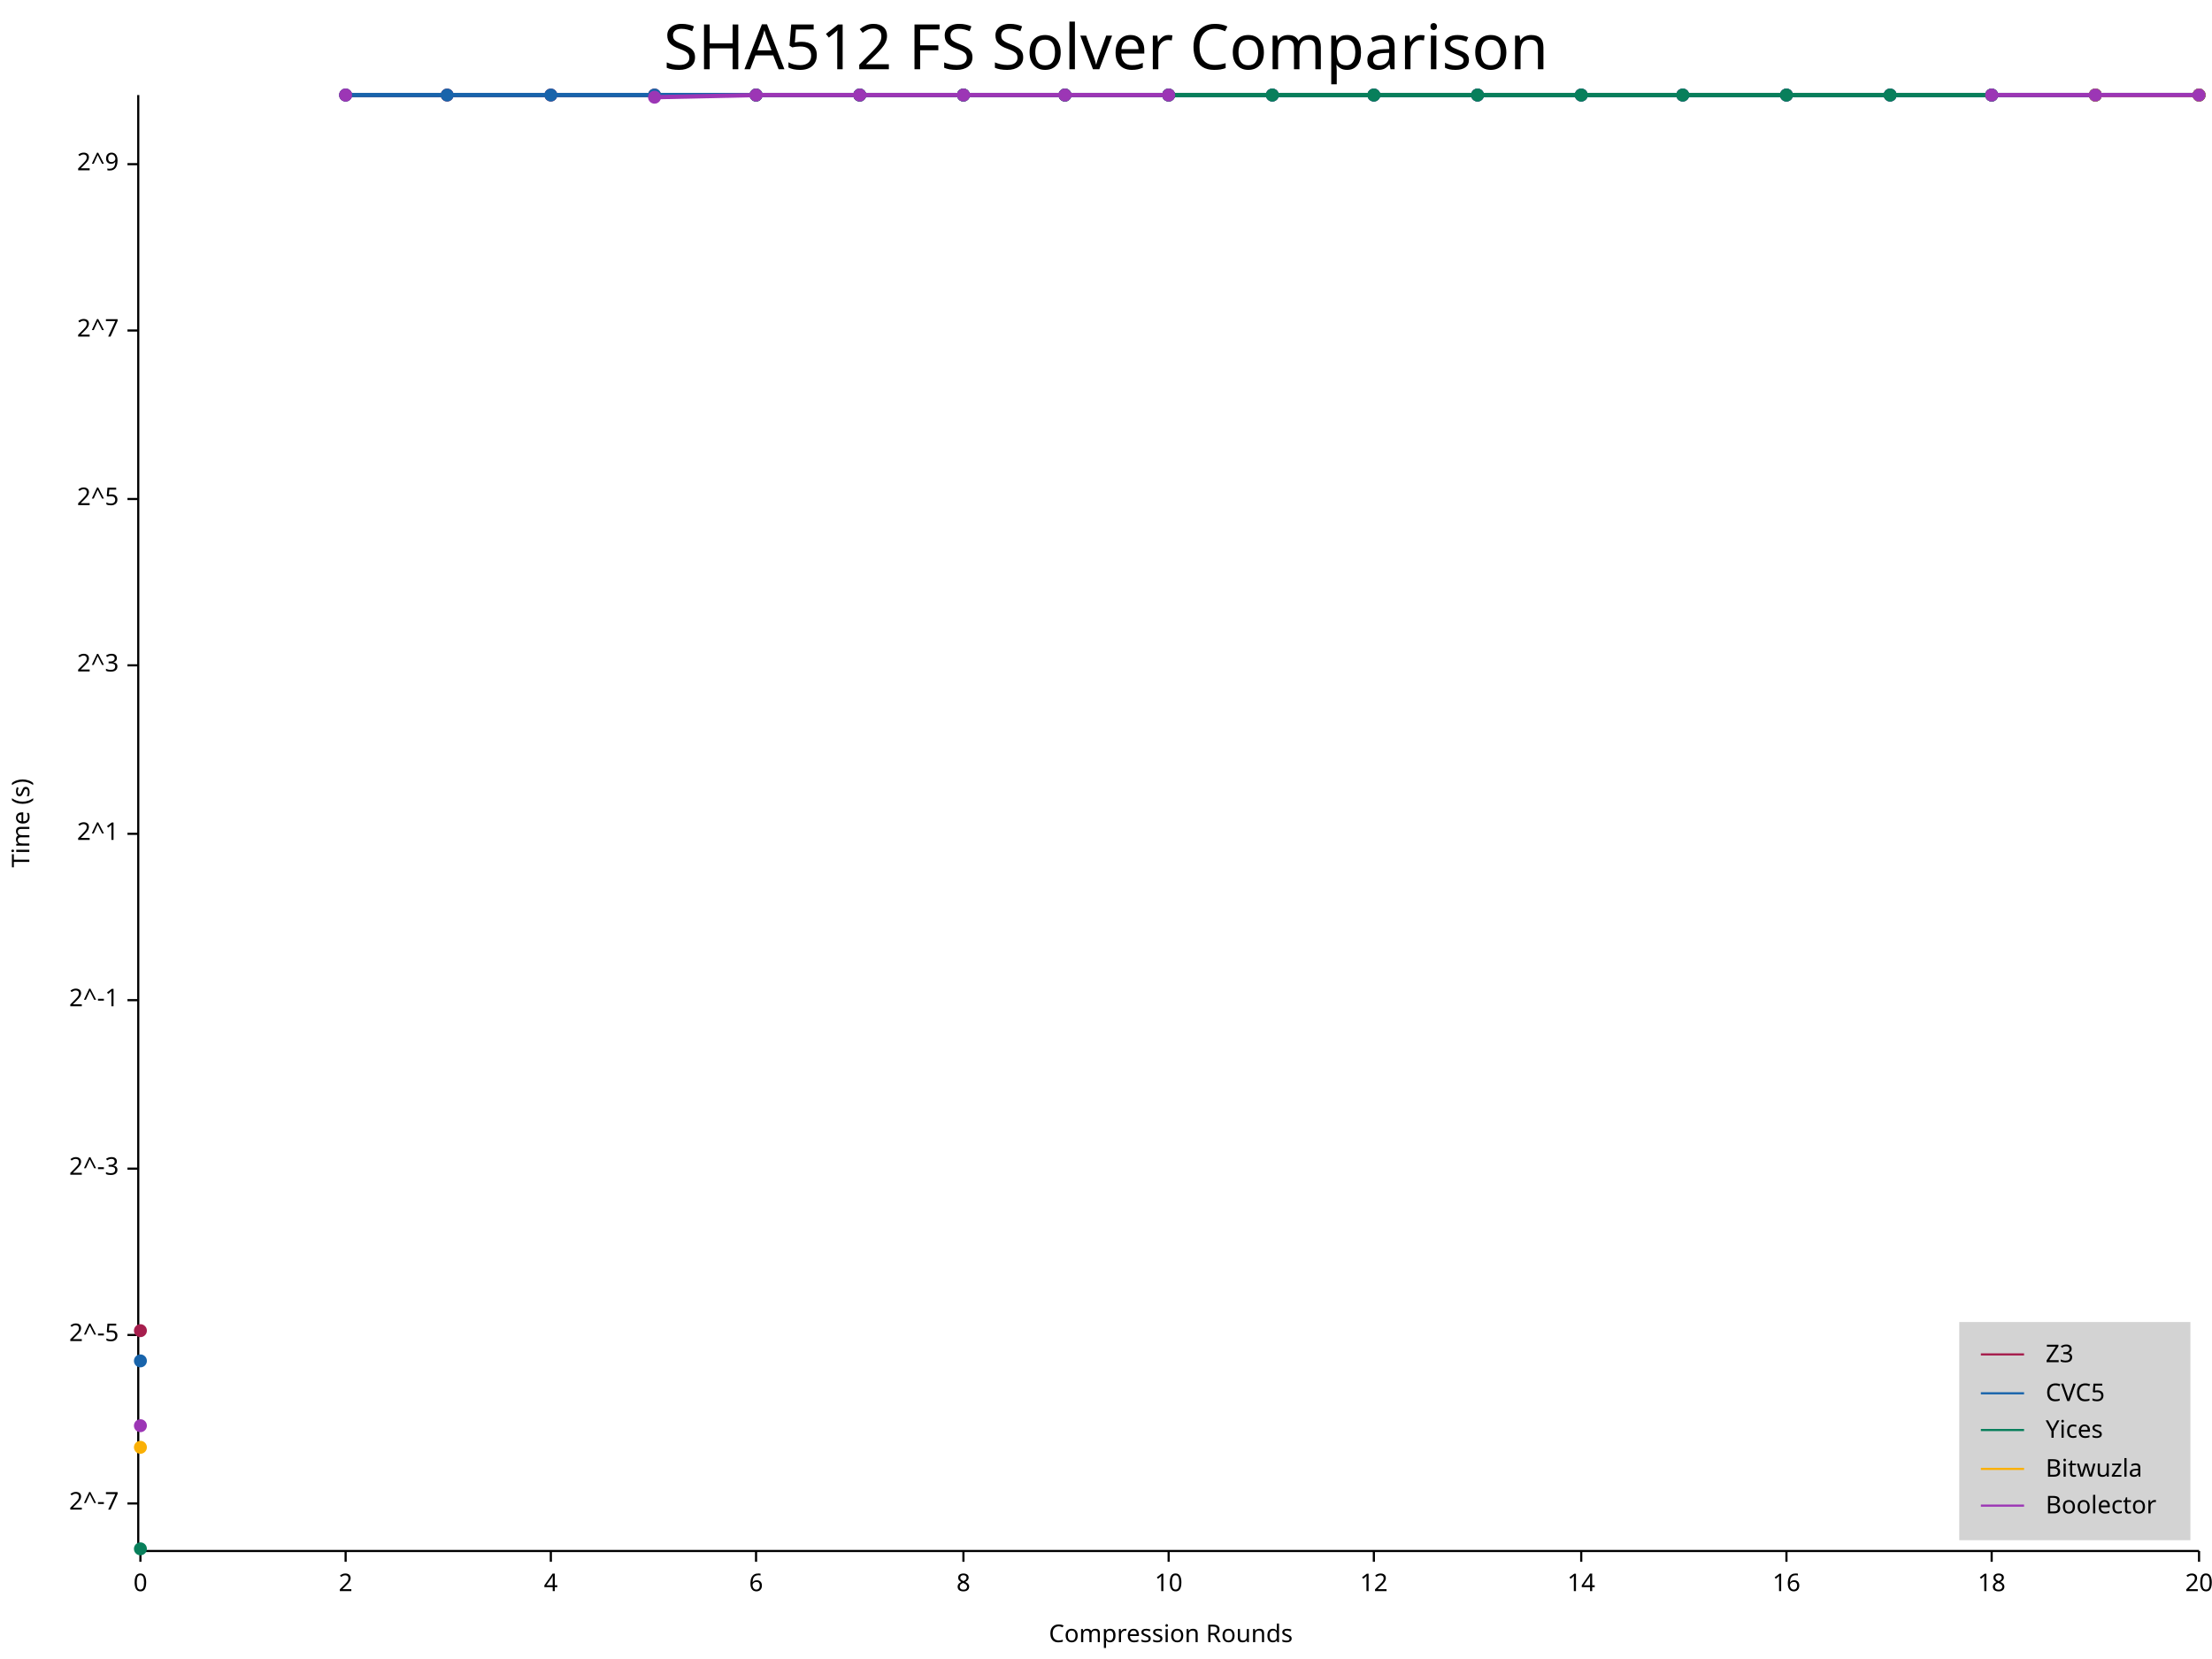
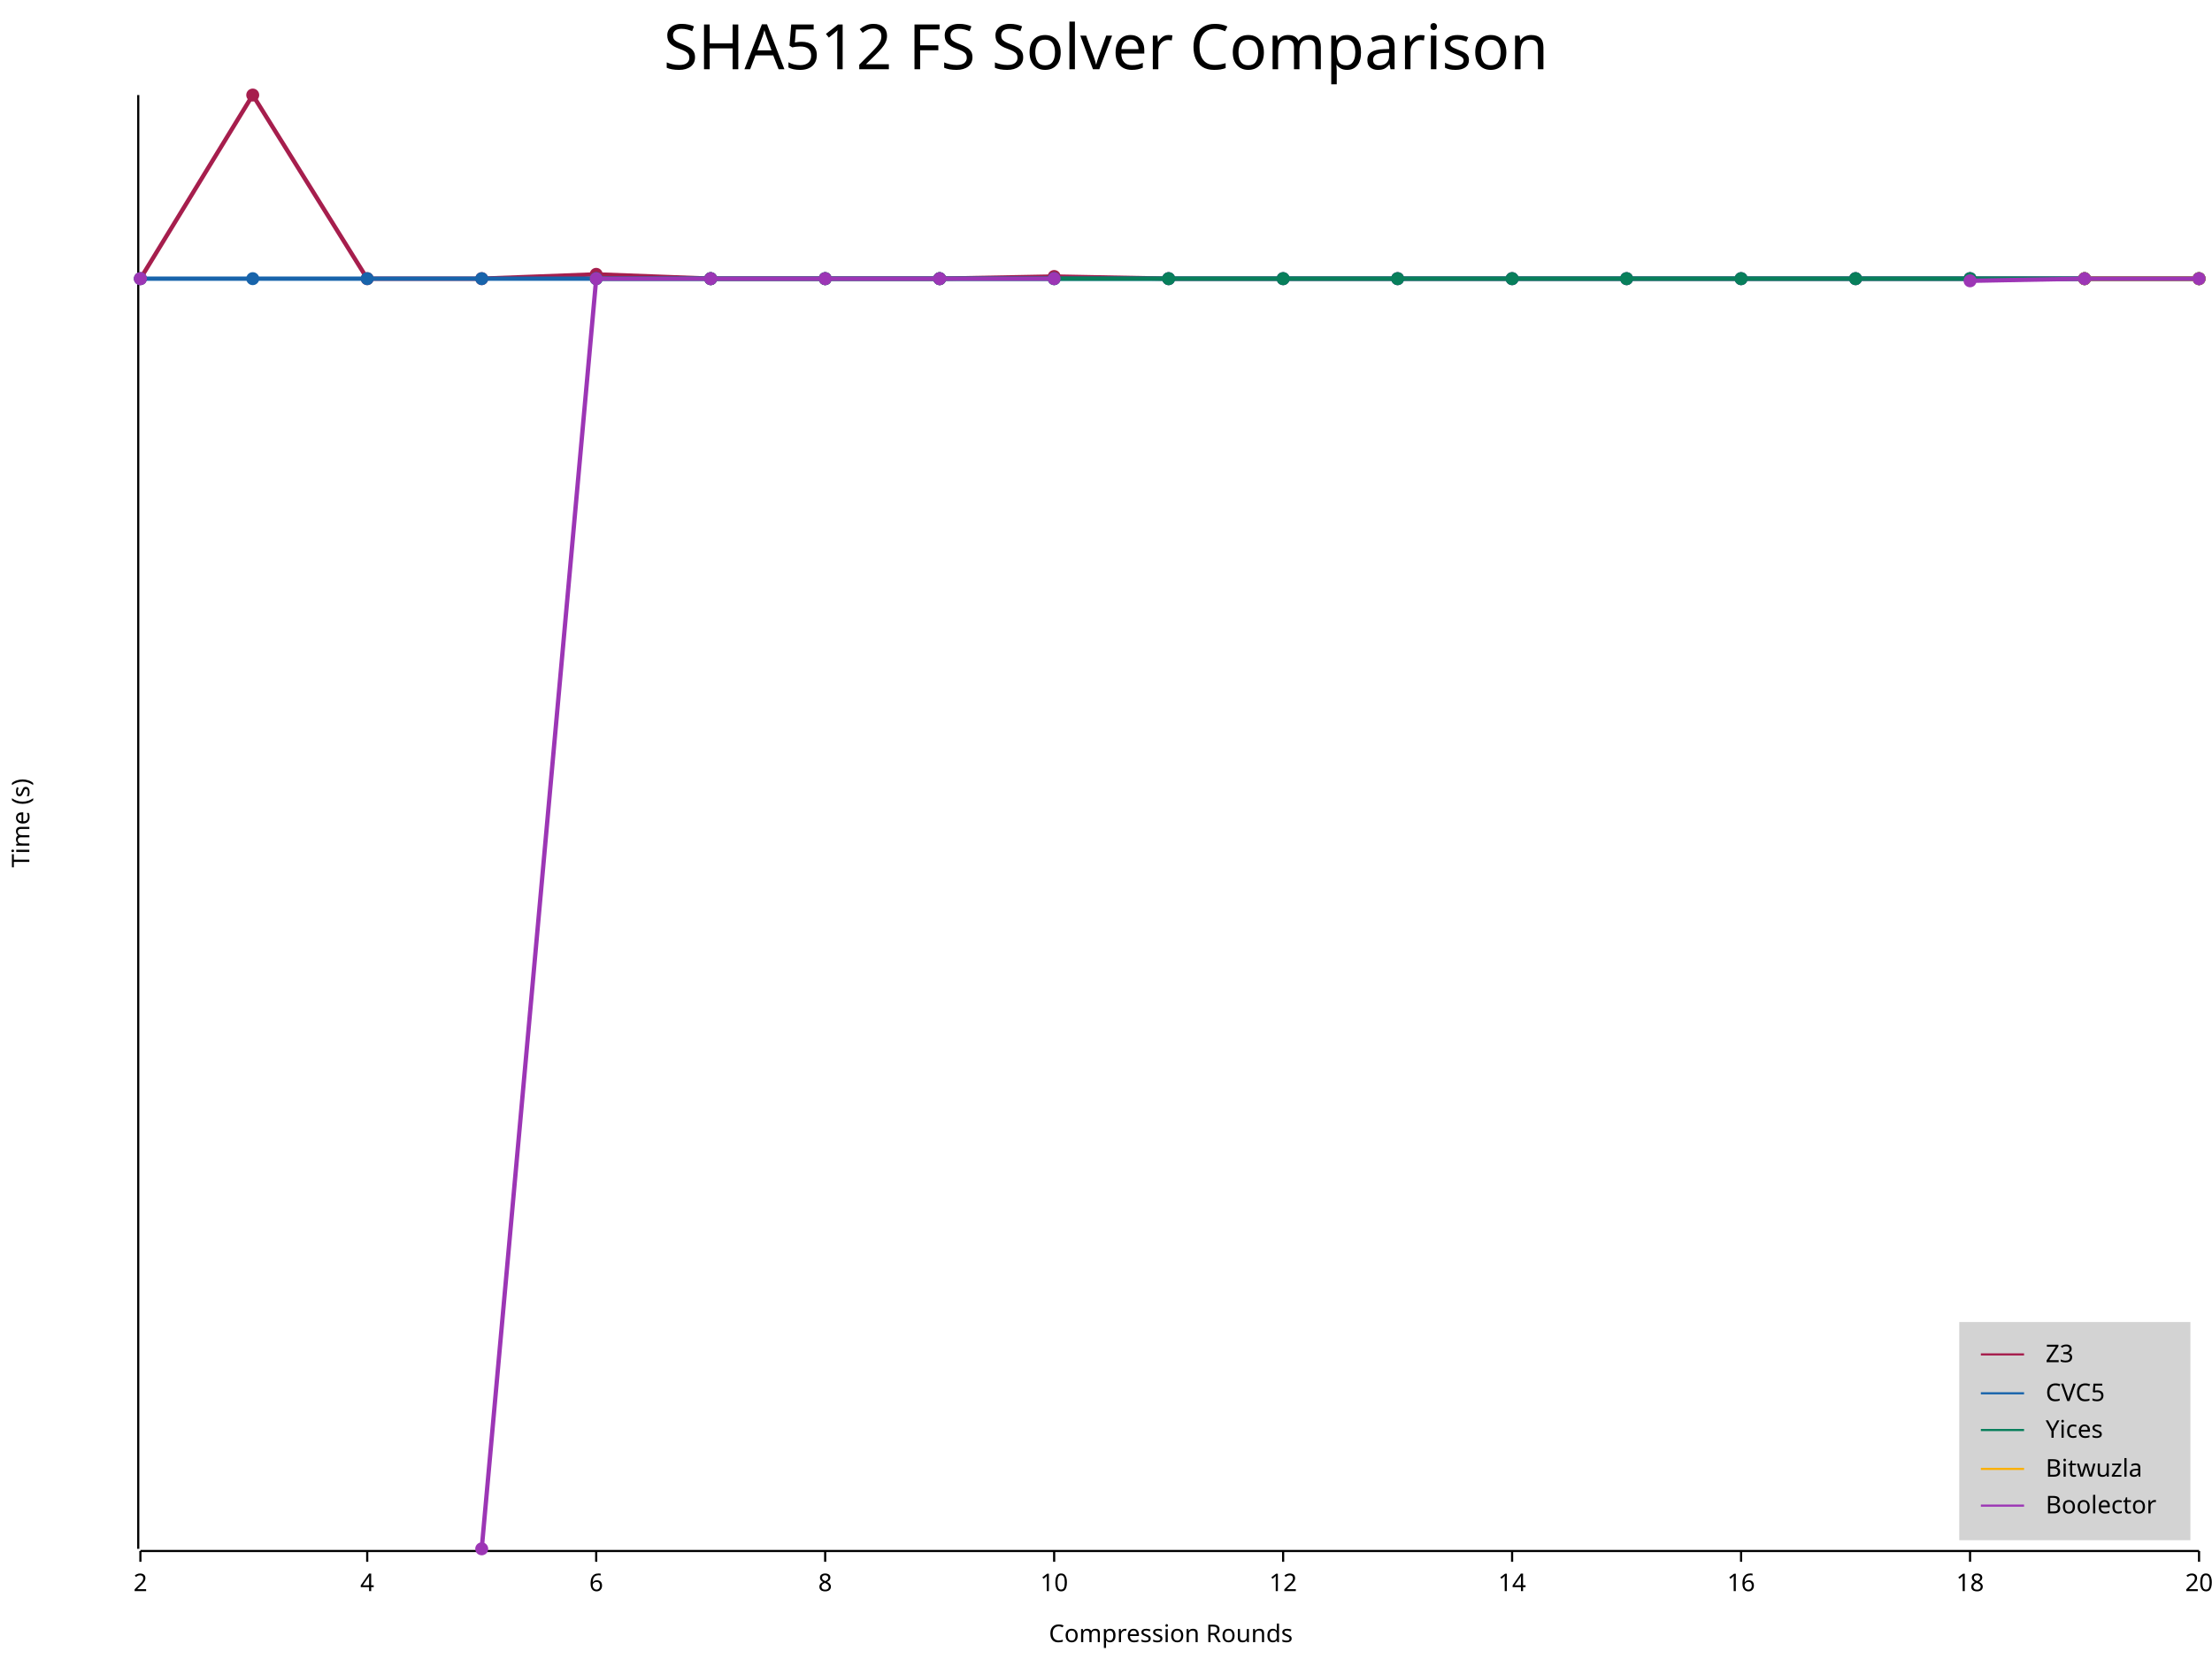
<svg xmlns="http://www.w3.org/2000/svg" width="1024" height="768" viewBox="0 0 1024 768">
  <rect x="0" y="0" width="1024" height="768" opacity="1" fill="#FFFFFF" stroke="none" />
  <text x="512" y="10" dy="0.76em" text-anchor="middle" font-family="noto sans" font-size="29.032" opacity="1" fill="#000000">
SHA512 FS Solver Comparison
</text>
  <text x="542" y="763" dy="-0.5ex" text-anchor="middle" font-family="noto sans" font-size="11.29" opacity="1" fill="#000000">
Compression Rounds
</text>
  <polyline fill="none" opacity="1" stroke="#000000" stroke-width="1" points="65,718 1018,718 " />
  <text x="65" y="728" dy="0.76em" text-anchor="middle" font-family="noto sans" font-size="11.29" opacity="1" fill="#000000">
- 0
+ 2
</text>
  <polyline fill="none" opacity="1" stroke="#000000" stroke-width="1" points="65,718 65,723 " />
-   <text x="160" y="728" dy="0.76em" text-anchor="middle" font-family="noto sans" font-size="11.29" opacity="1" fill="#000000">
- 2
- </text>
-   <polyline fill="none" opacity="1" stroke="#000000" stroke-width="1" points="160,718 160,723 " />
-   <text x="255" y="728" dy="0.76em" text-anchor="middle" font-family="noto sans" font-size="11.29" opacity="1" fill="#000000">
+   <text x="170" y="728" dy="0.76em" text-anchor="middle" font-family="noto sans" font-size="11.29" opacity="1" fill="#000000">
4
</text>
-   <polyline fill="none" opacity="1" stroke="#000000" stroke-width="1" points="255,718 255,723 " />
-   <text x="350" y="728" dy="0.76em" text-anchor="middle" font-family="noto sans" font-size="11.29" opacity="1" fill="#000000">
+   <polyline fill="none" opacity="1" stroke="#000000" stroke-width="1" points="170,718 170,723 " />
+   <text x="276" y="728" dy="0.76em" text-anchor="middle" font-family="noto sans" font-size="11.29" opacity="1" fill="#000000">
6
</text>
-   <polyline fill="none" opacity="1" stroke="#000000" stroke-width="1" points="350,718 350,723 " />
-   <text x="446" y="728" dy="0.76em" text-anchor="middle" font-family="noto sans" font-size="11.29" opacity="1" fill="#000000">
+   <polyline fill="none" opacity="1" stroke="#000000" stroke-width="1" points="276,718 276,723 " />
+   <text x="382" y="728" dy="0.76em" text-anchor="middle" font-family="noto sans" font-size="11.29" opacity="1" fill="#000000">
8
</text>
-   <polyline fill="none" opacity="1" stroke="#000000" stroke-width="1" points="446,718 446,723 " />
-   <text x="541" y="728" dy="0.76em" text-anchor="middle" font-family="noto sans" font-size="11.29" opacity="1" fill="#000000">
+   <polyline fill="none" opacity="1" stroke="#000000" stroke-width="1" points="382,718 382,723 " />
+   <text x="488" y="728" dy="0.76em" text-anchor="middle" font-family="noto sans" font-size="11.29" opacity="1" fill="#000000">
10
</text>
-   <polyline fill="none" opacity="1" stroke="#000000" stroke-width="1" points="541,718 541,723 " />
-   <text x="636" y="728" dy="0.76em" text-anchor="middle" font-family="noto sans" font-size="11.29" opacity="1" fill="#000000">
+   <polyline fill="none" opacity="1" stroke="#000000" stroke-width="1" points="488,718 488,723 " />
+   <text x="594" y="728" dy="0.76em" text-anchor="middle" font-family="noto sans" font-size="11.29" opacity="1" fill="#000000">
12
</text>
-   <polyline fill="none" opacity="1" stroke="#000000" stroke-width="1" points="636,718 636,723 " />
-   <text x="732" y="728" dy="0.76em" text-anchor="middle" font-family="noto sans" font-size="11.29" opacity="1" fill="#000000">
+   <polyline fill="none" opacity="1" stroke="#000000" stroke-width="1" points="594,718 594,723 " />
+   <text x="700" y="728" dy="0.76em" text-anchor="middle" font-family="noto sans" font-size="11.29" opacity="1" fill="#000000">
14
</text>
-   <polyline fill="none" opacity="1" stroke="#000000" stroke-width="1" points="732,718 732,723 " />
-   <text x="827" y="728" dy="0.76em" text-anchor="middle" font-family="noto sans" font-size="11.29" opacity="1" fill="#000000">
+   <polyline fill="none" opacity="1" stroke="#000000" stroke-width="1" points="700,718 700,723 " />
+   <text x="806" y="728" dy="0.76em" text-anchor="middle" font-family="noto sans" font-size="11.29" opacity="1" fill="#000000">
16
</text>
-   <polyline fill="none" opacity="1" stroke="#000000" stroke-width="1" points="827,718 827,723 " />
-   <text x="922" y="728" dy="0.76em" text-anchor="middle" font-family="noto sans" font-size="11.29" opacity="1" fill="#000000">
+   <polyline fill="none" opacity="1" stroke="#000000" stroke-width="1" points="806,718 806,723 " />
+   <text x="912" y="728" dy="0.76em" text-anchor="middle" font-family="noto sans" font-size="11.29" opacity="1" fill="#000000">
18
</text>
-   <polyline fill="none" opacity="1" stroke="#000000" stroke-width="1" points="922,718 922,723 " />
+   <polyline fill="none" opacity="1" stroke="#000000" stroke-width="1" points="912,718 912,723 " />
  <text x="1018" y="728" dy="0.76em" text-anchor="middle" font-family="noto sans" font-size="11.29" opacity="1" fill="#000000">
20
</text>
  <polyline fill="none" opacity="1" stroke="#000000" stroke-width="1" points="1018,718 1018,723 " />
  <text x="5" y="381" dy="0.76em" text-anchor="middle" font-family="noto sans" font-size="11.29" opacity="1" fill="#000000" transform="rotate(270, 5, 381)">
Time (s)
</text>
  <polyline fill="none" opacity="1" stroke="#000000" stroke-width="1" points="64,44 64,717 " />
-   <text x="55" y="696" dy="0.5ex" text-anchor="end" font-family="noto sans" font-size="11.29" opacity="1" fill="#000000">
- 2^-7
- </text>
-   <polyline fill="none" opacity="1" stroke="#000000" stroke-width="1" points="59,696 64,696 " />
-   <text x="55" y="618" dy="0.5ex" text-anchor="end" font-family="noto sans" font-size="11.29" opacity="1" fill="#000000">
- 2^-5
- </text>
-   <polyline fill="none" opacity="1" stroke="#000000" stroke-width="1" points="59,618 64,618 " />
-   <text x="55" y="541" dy="0.5ex" text-anchor="end" font-family="noto sans" font-size="11.29" opacity="1" fill="#000000">
- 2^-3
- </text>
-   <polyline fill="none" opacity="1" stroke="#000000" stroke-width="1" points="59,541 64,541 " />
-   <text x="55" y="463" dy="0.5ex" text-anchor="end" font-family="noto sans" font-size="11.29" opacity="1" fill="#000000">
- 2^-1
- </text>
-   <polyline fill="none" opacity="1" stroke="#000000" stroke-width="1" points="59,463 64,463 " />
-   <text x="55" y="386" dy="0.5ex" text-anchor="end" font-family="noto sans" font-size="11.29" opacity="1" fill="#000000">
- 2^1
- </text>
-   <polyline fill="none" opacity="1" stroke="#000000" stroke-width="1" points="59,386 64,386 " />
-   <text x="55" y="308" dy="0.5ex" text-anchor="end" font-family="noto sans" font-size="11.29" opacity="1" fill="#000000">
- 2^3
- </text>
-   <polyline fill="none" opacity="1" stroke="#000000" stroke-width="1" points="59,308 64,308 " />
-   <text x="55" y="231" dy="0.5ex" text-anchor="end" font-family="noto sans" font-size="11.29" opacity="1" fill="#000000">
- 2^5
- </text>
-   <polyline fill="none" opacity="1" stroke="#000000" stroke-width="1" points="59,231 64,231 " />
-   <text x="55" y="153" dy="0.5ex" text-anchor="end" font-family="noto sans" font-size="11.29" opacity="1" fill="#000000">
- 2^7
- </text>
-   <polyline fill="none" opacity="1" stroke="#000000" stroke-width="1" points="59,153 64,153 " />
-   <text x="55" y="76" dy="0.5ex" text-anchor="end" font-family="noto sans" font-size="11.29" opacity="1" fill="#000000">
- 2^9
- </text>
-   <polyline fill="none" opacity="1" stroke="#000000" stroke-width="1" points="59,76 64,76 " />
-   <polyline fill="none" opacity="1" stroke="#A61E4D" stroke-width="2" points="65,616 " />
-   <circle cx="65" cy="616" r="3" opacity="1" fill="#A61E4D" stroke="none" stroke-width="1" />
-   <polyline fill="none" opacity="1" stroke="#A61E4D" stroke-width="2" points="160,44 207,44 255,44 303,44 350,44 398,44 446,44 493,44 541,44 589,44 636,44 684,44 732,44 779,44 827,44 875,44 922,44 970,44 1018,44 " />
-   <circle cx="160" cy="44" r="3" opacity="1" fill="#A61E4D" stroke="none" stroke-width="1" />
-   <circle cx="207" cy="44" r="3" opacity="1" fill="#A61E4D" stroke="none" stroke-width="1" />
-   <circle cx="255" cy="44" r="3" opacity="1" fill="#A61E4D" stroke="none" stroke-width="1" />
-   <circle cx="303" cy="44" r="3" opacity="1" fill="#A61E4D" stroke="none" stroke-width="1" />
-   <circle cx="350" cy="44" r="3" opacity="1" fill="#A61E4D" stroke="none" stroke-width="1" />
-   <circle cx="398" cy="44" r="3" opacity="1" fill="#A61E4D" stroke="none" stroke-width="1" />
-   <circle cx="446" cy="44" r="3" opacity="1" fill="#A61E4D" stroke="none" stroke-width="1" />
-   <circle cx="493" cy="44" r="3" opacity="1" fill="#A61E4D" stroke="none" stroke-width="1" />
-   <circle cx="541" cy="44" r="3" opacity="1" fill="#A61E4D" stroke="none" stroke-width="1" />
-   <circle cx="589" cy="44" r="3" opacity="1" fill="#A61E4D" stroke="none" stroke-width="1" />
-   <circle cx="636" cy="44" r="3" opacity="1" fill="#A61E4D" stroke="none" stroke-width="1" />
-   <circle cx="684" cy="44" r="3" opacity="1" fill="#A61E4D" stroke="none" stroke-width="1" />
-   <circle cx="732" cy="44" r="3" opacity="1" fill="#A61E4D" stroke="none" stroke-width="1" />
-   <circle cx="779" cy="44" r="3" opacity="1" fill="#A61E4D" stroke="none" stroke-width="1" />
-   <circle cx="827" cy="44" r="3" opacity="1" fill="#A61E4D" stroke="none" stroke-width="1" />
-   <circle cx="875" cy="44" r="3" opacity="1" fill="#A61E4D" stroke="none" stroke-width="1" />
-   <circle cx="922" cy="44" r="3" opacity="1" fill="#A61E4D" stroke="none" stroke-width="1" />
-   <circle cx="970" cy="44" r="3" opacity="1" fill="#A61E4D" stroke="none" stroke-width="1" />
-   <circle cx="1018" cy="44" r="3" opacity="1" fill="#A61E4D" stroke="none" stroke-width="1" />
-   <polyline fill="none" opacity="1" stroke="#1864AB" stroke-width="2" points="65,630 " />
-   <circle cx="65" cy="630" r="3" opacity="1" fill="#1864AB" stroke="none" stroke-width="1" />
-   <polyline fill="none" opacity="1" stroke="#1864AB" stroke-width="2" points="160,44 207,44 255,44 303,44 350,44 398,44 446,44 493,44 541,44 589,44 636,44 684,44 732,44 779,44 827,44 875,44 922,44 970,44 1018,44 " />
-   <circle cx="160" cy="44" r="3" opacity="1" fill="#1864AB" stroke="none" stroke-width="1" />
-   <circle cx="207" cy="44" r="3" opacity="1" fill="#1864AB" stroke="none" stroke-width="1" />
-   <circle cx="255" cy="44" r="3" opacity="1" fill="#1864AB" stroke="none" stroke-width="1" />
-   <circle cx="303" cy="44" r="3" opacity="1" fill="#1864AB" stroke="none" stroke-width="1" />
-   <circle cx="350" cy="44" r="3" opacity="1" fill="#1864AB" stroke="none" stroke-width="1" />
-   <circle cx="398" cy="44" r="3" opacity="1" fill="#1864AB" stroke="none" stroke-width="1" />
-   <circle cx="446" cy="44" r="3" opacity="1" fill="#1864AB" stroke="none" stroke-width="1" />
-   <circle cx="493" cy="44" r="3" opacity="1" fill="#1864AB" stroke="none" stroke-width="1" />
-   <circle cx="541" cy="44" r="3" opacity="1" fill="#1864AB" stroke="none" stroke-width="1" />
-   <circle cx="589" cy="44" r="3" opacity="1" fill="#1864AB" stroke="none" stroke-width="1" />
-   <circle cx="636" cy="44" r="3" opacity="1" fill="#1864AB" stroke="none" stroke-width="1" />
-   <circle cx="684" cy="44" r="3" opacity="1" fill="#1864AB" stroke="none" stroke-width="1" />
-   <circle cx="732" cy="44" r="3" opacity="1" fill="#1864AB" stroke="none" stroke-width="1" />
-   <circle cx="779" cy="44" r="3" opacity="1" fill="#1864AB" stroke="none" stroke-width="1" />
-   <circle cx="827" cy="44" r="3" opacity="1" fill="#1864AB" stroke="none" stroke-width="1" />
-   <circle cx="875" cy="44" r="3" opacity="1" fill="#1864AB" stroke="none" stroke-width="1" />
-   <circle cx="922" cy="44" r="3" opacity="1" fill="#1864AB" stroke="none" stroke-width="1" />
-   <circle cx="970" cy="44" r="3" opacity="1" fill="#1864AB" stroke="none" stroke-width="1" />
-   <circle cx="1018" cy="44" r="3" opacity="1" fill="#1864AB" stroke="none" stroke-width="1" />
-   <polyline fill="none" opacity="1" stroke="#087F5B" stroke-width="2" points="65,717 " />
-   <circle cx="65" cy="717" r="3" opacity="1" fill="#087F5B" stroke="none" stroke-width="1" />
-   <polyline fill="none" opacity="1" stroke="#087F5B" stroke-width="2" points="350,44 398,44 446,44 493,44 541,44 589,44 636,44 684,44 732,44 779,44 827,44 875,44 922,44 970,44 1018,44 " />
-   <circle cx="350" cy="44" r="3" opacity="1" fill="#087F5B" stroke="none" stroke-width="1" />
-   <circle cx="398" cy="44" r="3" opacity="1" fill="#087F5B" stroke="none" stroke-width="1" />
-   <circle cx="446" cy="44" r="3" opacity="1" fill="#087F5B" stroke="none" stroke-width="1" />
-   <circle cx="493" cy="44" r="3" opacity="1" fill="#087F5B" stroke="none" stroke-width="1" />
-   <circle cx="541" cy="44" r="3" opacity="1" fill="#087F5B" stroke="none" stroke-width="1" />
-   <circle cx="589" cy="44" r="3" opacity="1" fill="#087F5B" stroke="none" stroke-width="1" />
-   <circle cx="636" cy="44" r="3" opacity="1" fill="#087F5B" stroke="none" stroke-width="1" />
-   <circle cx="684" cy="44" r="3" opacity="1" fill="#087F5B" stroke="none" stroke-width="1" />
-   <circle cx="732" cy="44" r="3" opacity="1" fill="#087F5B" stroke="none" stroke-width="1" />
-   <circle cx="779" cy="44" r="3" opacity="1" fill="#087F5B" stroke="none" stroke-width="1" />
-   <circle cx="827" cy="44" r="3" opacity="1" fill="#087F5B" stroke="none" stroke-width="1" />
-   <circle cx="875" cy="44" r="3" opacity="1" fill="#087F5B" stroke="none" stroke-width="1" />
-   <circle cx="922" cy="44" r="3" opacity="1" fill="#087F5B" stroke="none" stroke-width="1" />
-   <circle cx="970" cy="44" r="3" opacity="1" fill="#087F5B" stroke="none" stroke-width="1" />
-   <circle cx="1018" cy="44" r="3" opacity="1" fill="#087F5B" stroke="none" stroke-width="1" />
-   <polyline fill="none" opacity="1" stroke="#FAB005" stroke-width="2" points="65,670 " />
-   <circle cx="65" cy="670" r="3" opacity="1" fill="#FAB005" stroke="none" stroke-width="1" />
-   <polyline fill="none" opacity="1" stroke="#FAB005" stroke-width="2" points="970,44 1018,44 " />
-   <circle cx="970" cy="44" r="3" opacity="1" fill="#FAB005" stroke="none" stroke-width="1" />
-   <circle cx="1018" cy="44" r="3" opacity="1" fill="#FAB005" stroke="none" stroke-width="1" />
-   <polyline fill="none" opacity="1" stroke="#9C36B5" stroke-width="2" points="65,660 " />
-   <circle cx="65" cy="660" r="3" opacity="1" fill="#9C36B5" stroke="none" stroke-width="1" />
-   <polyline fill="none" opacity="1" stroke="#9C36B5" stroke-width="2" points="160,44 " />
-   <circle cx="160" cy="44" r="3" opacity="1" fill="#9C36B5" stroke="none" stroke-width="1" />
-   <polyline fill="none" opacity="1" stroke="#9C36B5" stroke-width="2" points="303,45 350,44 398,44 446,44 493,44 541,44 " />
-   <circle cx="303" cy="45" r="3" opacity="1" fill="#9C36B5" stroke="none" stroke-width="1" />
-   <circle cx="350" cy="44" r="3" opacity="1" fill="#9C36B5" stroke="none" stroke-width="1" />
-   <circle cx="398" cy="44" r="3" opacity="1" fill="#9C36B5" stroke="none" stroke-width="1" />
-   <circle cx="446" cy="44" r="3" opacity="1" fill="#9C36B5" stroke="none" stroke-width="1" />
-   <circle cx="493" cy="44" r="3" opacity="1" fill="#9C36B5" stroke="none" stroke-width="1" />
-   <circle cx="541" cy="44" r="3" opacity="1" fill="#9C36B5" stroke="none" stroke-width="1" />
-   <polyline fill="none" opacity="1" stroke="#9C36B5" stroke-width="2" points="922,44 970,44 1018,44 " />
-   <circle cx="922" cy="44" r="3" opacity="1" fill="#9C36B5" stroke="none" stroke-width="1" />
-   <circle cx="970" cy="44" r="3" opacity="1" fill="#9C36B5" stroke="none" stroke-width="1" />
-   <circle cx="1018" cy="44" r="3" opacity="1" fill="#9C36B5" stroke="none" stroke-width="1" />
+   <polyline fill="none" opacity="1" stroke="#A61E4D" stroke-width="2" points="65,129 117,44 170,129 223,129 276,127 329,129 382,129 435,129 488,128 541,129 594,129 647,129 700,129 753,129 806,129 859,129 912,129 965,129 1018,129 " />
+   <circle cx="65" cy="129" r="3" opacity="1" fill="#A61E4D" stroke="none" stroke-width="1" />
+   <circle cx="117" cy="44" r="3" opacity="1" fill="#A61E4D" stroke="none" stroke-width="1" />
+   <circle cx="170" cy="129" r="3" opacity="1" fill="#A61E4D" stroke="none" stroke-width="1" />
+   <circle cx="223" cy="129" r="3" opacity="1" fill="#A61E4D" stroke="none" stroke-width="1" />
+   <circle cx="276" cy="127" r="3" opacity="1" fill="#A61E4D" stroke="none" stroke-width="1" />
+   <circle cx="329" cy="129" r="3" opacity="1" fill="#A61E4D" stroke="none" stroke-width="1" />
+   <circle cx="382" cy="129" r="3" opacity="1" fill="#A61E4D" stroke="none" stroke-width="1" />
+   <circle cx="435" cy="129" r="3" opacity="1" fill="#A61E4D" stroke="none" stroke-width="1" />
+   <circle cx="488" cy="128" r="3" opacity="1" fill="#A61E4D" stroke="none" stroke-width="1" />
+   <circle cx="541" cy="129" r="3" opacity="1" fill="#A61E4D" stroke="none" stroke-width="1" />
+   <circle cx="594" cy="129" r="3" opacity="1" fill="#A61E4D" stroke="none" stroke-width="1" />
+   <circle cx="647" cy="129" r="3" opacity="1" fill="#A61E4D" stroke="none" stroke-width="1" />
+   <circle cx="700" cy="129" r="3" opacity="1" fill="#A61E4D" stroke="none" stroke-width="1" />
+   <circle cx="753" cy="129" r="3" opacity="1" fill="#A61E4D" stroke="none" stroke-width="1" />
+   <circle cx="806" cy="129" r="3" opacity="1" fill="#A61E4D" stroke="none" stroke-width="1" />
+   <circle cx="859" cy="129" r="3" opacity="1" fill="#A61E4D" stroke="none" stroke-width="1" />
+   <circle cx="912" cy="129" r="3" opacity="1" fill="#A61E4D" stroke="none" stroke-width="1" />
+   <circle cx="965" cy="129" r="3" opacity="1" fill="#A61E4D" stroke="none" stroke-width="1" />
+   <circle cx="1018" cy="129" r="3" opacity="1" fill="#A61E4D" stroke="none" stroke-width="1" />
+   <polyline fill="none" opacity="1" stroke="#1864AB" stroke-width="2" points="65,129 117,129 170,129 223,129 276,129 329,129 382,129 435,129 488,129 541,129 594,129 647,129 700,129 753,129 806,129 859,129 912,129 965,129 1018,129 " />
+   <circle cx="65" cy="129" r="3" opacity="1" fill="#1864AB" stroke="none" stroke-width="1" />
+   <circle cx="117" cy="129" r="3" opacity="1" fill="#1864AB" stroke="none" stroke-width="1" />
+   <circle cx="170" cy="129" r="3" opacity="1" fill="#1864AB" stroke="none" stroke-width="1" />
+   <circle cx="223" cy="129" r="3" opacity="1" fill="#1864AB" stroke="none" stroke-width="1" />
+   <circle cx="276" cy="129" r="3" opacity="1" fill="#1864AB" stroke="none" stroke-width="1" />
+   <circle cx="329" cy="129" r="3" opacity="1" fill="#1864AB" stroke="none" stroke-width="1" />
+   <circle cx="382" cy="129" r="3" opacity="1" fill="#1864AB" stroke="none" stroke-width="1" />
+   <circle cx="435" cy="129" r="3" opacity="1" fill="#1864AB" stroke="none" stroke-width="1" />
+   <circle cx="488" cy="129" r="3" opacity="1" fill="#1864AB" stroke="none" stroke-width="1" />
+   <circle cx="541" cy="129" r="3" opacity="1" fill="#1864AB" stroke="none" stroke-width="1" />
+   <circle cx="594" cy="129" r="3" opacity="1" fill="#1864AB" stroke="none" stroke-width="1" />
+   <circle cx="647" cy="129" r="3" opacity="1" fill="#1864AB" stroke="none" stroke-width="1" />
+   <circle cx="700" cy="129" r="3" opacity="1" fill="#1864AB" stroke="none" stroke-width="1" />
+   <circle cx="753" cy="129" r="3" opacity="1" fill="#1864AB" stroke="none" stroke-width="1" />
+   <circle cx="806" cy="129" r="3" opacity="1" fill="#1864AB" stroke="none" stroke-width="1" />
+   <circle cx="859" cy="129" r="3" opacity="1" fill="#1864AB" stroke="none" stroke-width="1" />
+   <circle cx="912" cy="129" r="3" opacity="1" fill="#1864AB" stroke="none" stroke-width="1" />
+   <circle cx="965" cy="129" r="3" opacity="1" fill="#1864AB" stroke="none" stroke-width="1" />
+   <circle cx="1018" cy="129" r="3" opacity="1" fill="#1864AB" stroke="none" stroke-width="1" />
+   <polyline fill="none" opacity="1" stroke="#087F5B" stroke-width="2" points="276,129 329,129 382,129 435,129 488,129 541,129 594,129 647,129 700,129 753,129 806,129 859,129 912,129 965,129 1018,129 " />
+   <circle cx="276" cy="129" r="3" opacity="1" fill="#087F5B" stroke="none" stroke-width="1" />
+   <circle cx="329" cy="129" r="3" opacity="1" fill="#087F5B" stroke="none" stroke-width="1" />
+   <circle cx="382" cy="129" r="3" opacity="1" fill="#087F5B" stroke="none" stroke-width="1" />
+   <circle cx="435" cy="129" r="3" opacity="1" fill="#087F5B" stroke="none" stroke-width="1" />
+   <circle cx="488" cy="129" r="3" opacity="1" fill="#087F5B" stroke="none" stroke-width="1" />
+   <circle cx="541" cy="129" r="3" opacity="1" fill="#087F5B" stroke="none" stroke-width="1" />
+   <circle cx="594" cy="129" r="3" opacity="1" fill="#087F5B" stroke="none" stroke-width="1" />
+   <circle cx="647" cy="129" r="3" opacity="1" fill="#087F5B" stroke="none" stroke-width="1" />
+   <circle cx="700" cy="129" r="3" opacity="1" fill="#087F5B" stroke="none" stroke-width="1" />
+   <circle cx="753" cy="129" r="3" opacity="1" fill="#087F5B" stroke="none" stroke-width="1" />
+   <circle cx="806" cy="129" r="3" opacity="1" fill="#087F5B" stroke="none" stroke-width="1" />
+   <circle cx="859" cy="129" r="3" opacity="1" fill="#087F5B" stroke="none" stroke-width="1" />
+   <circle cx="912" cy="129" r="3" opacity="1" fill="#087F5B" stroke="none" stroke-width="1" />
+   <circle cx="965" cy="129" r="3" opacity="1" fill="#087F5B" stroke="none" stroke-width="1" />
+   <circle cx="1018" cy="129" r="3" opacity="1" fill="#087F5B" stroke="none" stroke-width="1" />
+   <polyline fill="none" opacity="1" stroke="#FAB005" stroke-width="2" points="965,129 1018,129 " />
+   <circle cx="965" cy="129" r="3" opacity="1" fill="#FAB005" stroke="none" stroke-width="1" />
+   <circle cx="1018" cy="129" r="3" opacity="1" fill="#FAB005" stroke="none" stroke-width="1" />
+   <polyline fill="none" opacity="1" stroke="#9C36B5" stroke-width="2" points="65,129 " />
+   <circle cx="65" cy="129" r="3" opacity="1" fill="#9C36B5" stroke="none" stroke-width="1" />
+   <polyline fill="none" opacity="1" stroke="#9C36B5" stroke-width="2" points="223,717 276,129 329,129 382,129 435,129 488,129 " />
+   <circle cx="223" cy="717" r="3" opacity="1" fill="#9C36B5" stroke="none" stroke-width="1" />
+   <circle cx="276" cy="129" r="3" opacity="1" fill="#9C36B5" stroke="none" stroke-width="1" />
+   <circle cx="329" cy="129" r="3" opacity="1" fill="#9C36B5" stroke="none" stroke-width="1" />
+   <circle cx="382" cy="129" r="3" opacity="1" fill="#9C36B5" stroke="none" stroke-width="1" />
+   <circle cx="435" cy="129" r="3" opacity="1" fill="#9C36B5" stroke="none" stroke-width="1" />
+   <circle cx="488" cy="129" r="3" opacity="1" fill="#9C36B5" stroke="none" stroke-width="1" />
+   <polyline fill="none" opacity="1" stroke="#9C36B5" stroke-width="2" points="912,130 965,129 1018,129 " />
+   <circle cx="912" cy="130" r="3" opacity="1" fill="#9C36B5" stroke="none" stroke-width="1" />
+   <circle cx="965" cy="129" r="3" opacity="1" fill="#9C36B5" stroke="none" stroke-width="1" />
+   <circle cx="1018" cy="129" r="3" opacity="1" fill="#9C36B5" stroke="none" stroke-width="1" />
  <rect x="907" y="612" width="107" height="101" opacity="0.8" fill="#C8C8C8" stroke="none" />
  <text x="947" y="622" dy="0.76em" text-anchor="start" font-family="noto sans" font-size="11.29" opacity="1" fill="#000000">
Z3
</text>
  <text x="947" y="640" dy="0.76em" text-anchor="start" font-family="noto sans" font-size="11.29" opacity="1" fill="#000000">
CVC5
</text>
  <text x="947" y="657" dy="0.76em" text-anchor="start" font-family="noto sans" font-size="11.29" opacity="1" fill="#000000">
Yices
</text>
  <text x="947" y="675" dy="0.76em" text-anchor="start" font-family="noto sans" font-size="11.29" opacity="1" fill="#000000">
Bitwuzla
</text>
  <text x="947" y="692" dy="0.76em" text-anchor="start" font-family="noto sans" font-size="11.29" opacity="1" fill="#000000">
Boolector
</text>
  <polyline fill="none" opacity="1" stroke="#A61E4D" stroke-width="1" points="917,627 937,627 " />
  <polyline fill="none" opacity="1" stroke="#1864AB" stroke-width="1" points="917,645 937,645 " />
  <polyline fill="none" opacity="1" stroke="#087F5B" stroke-width="1" points="917,662 937,662 " />
  <polyline fill="none" opacity="1" stroke="#FAB005" stroke-width="1" points="917,680 937,680 " />
  <polyline fill="none" opacity="1" stroke="#9C36B5" stroke-width="1" points="917,697 937,697 " />
</svg>
